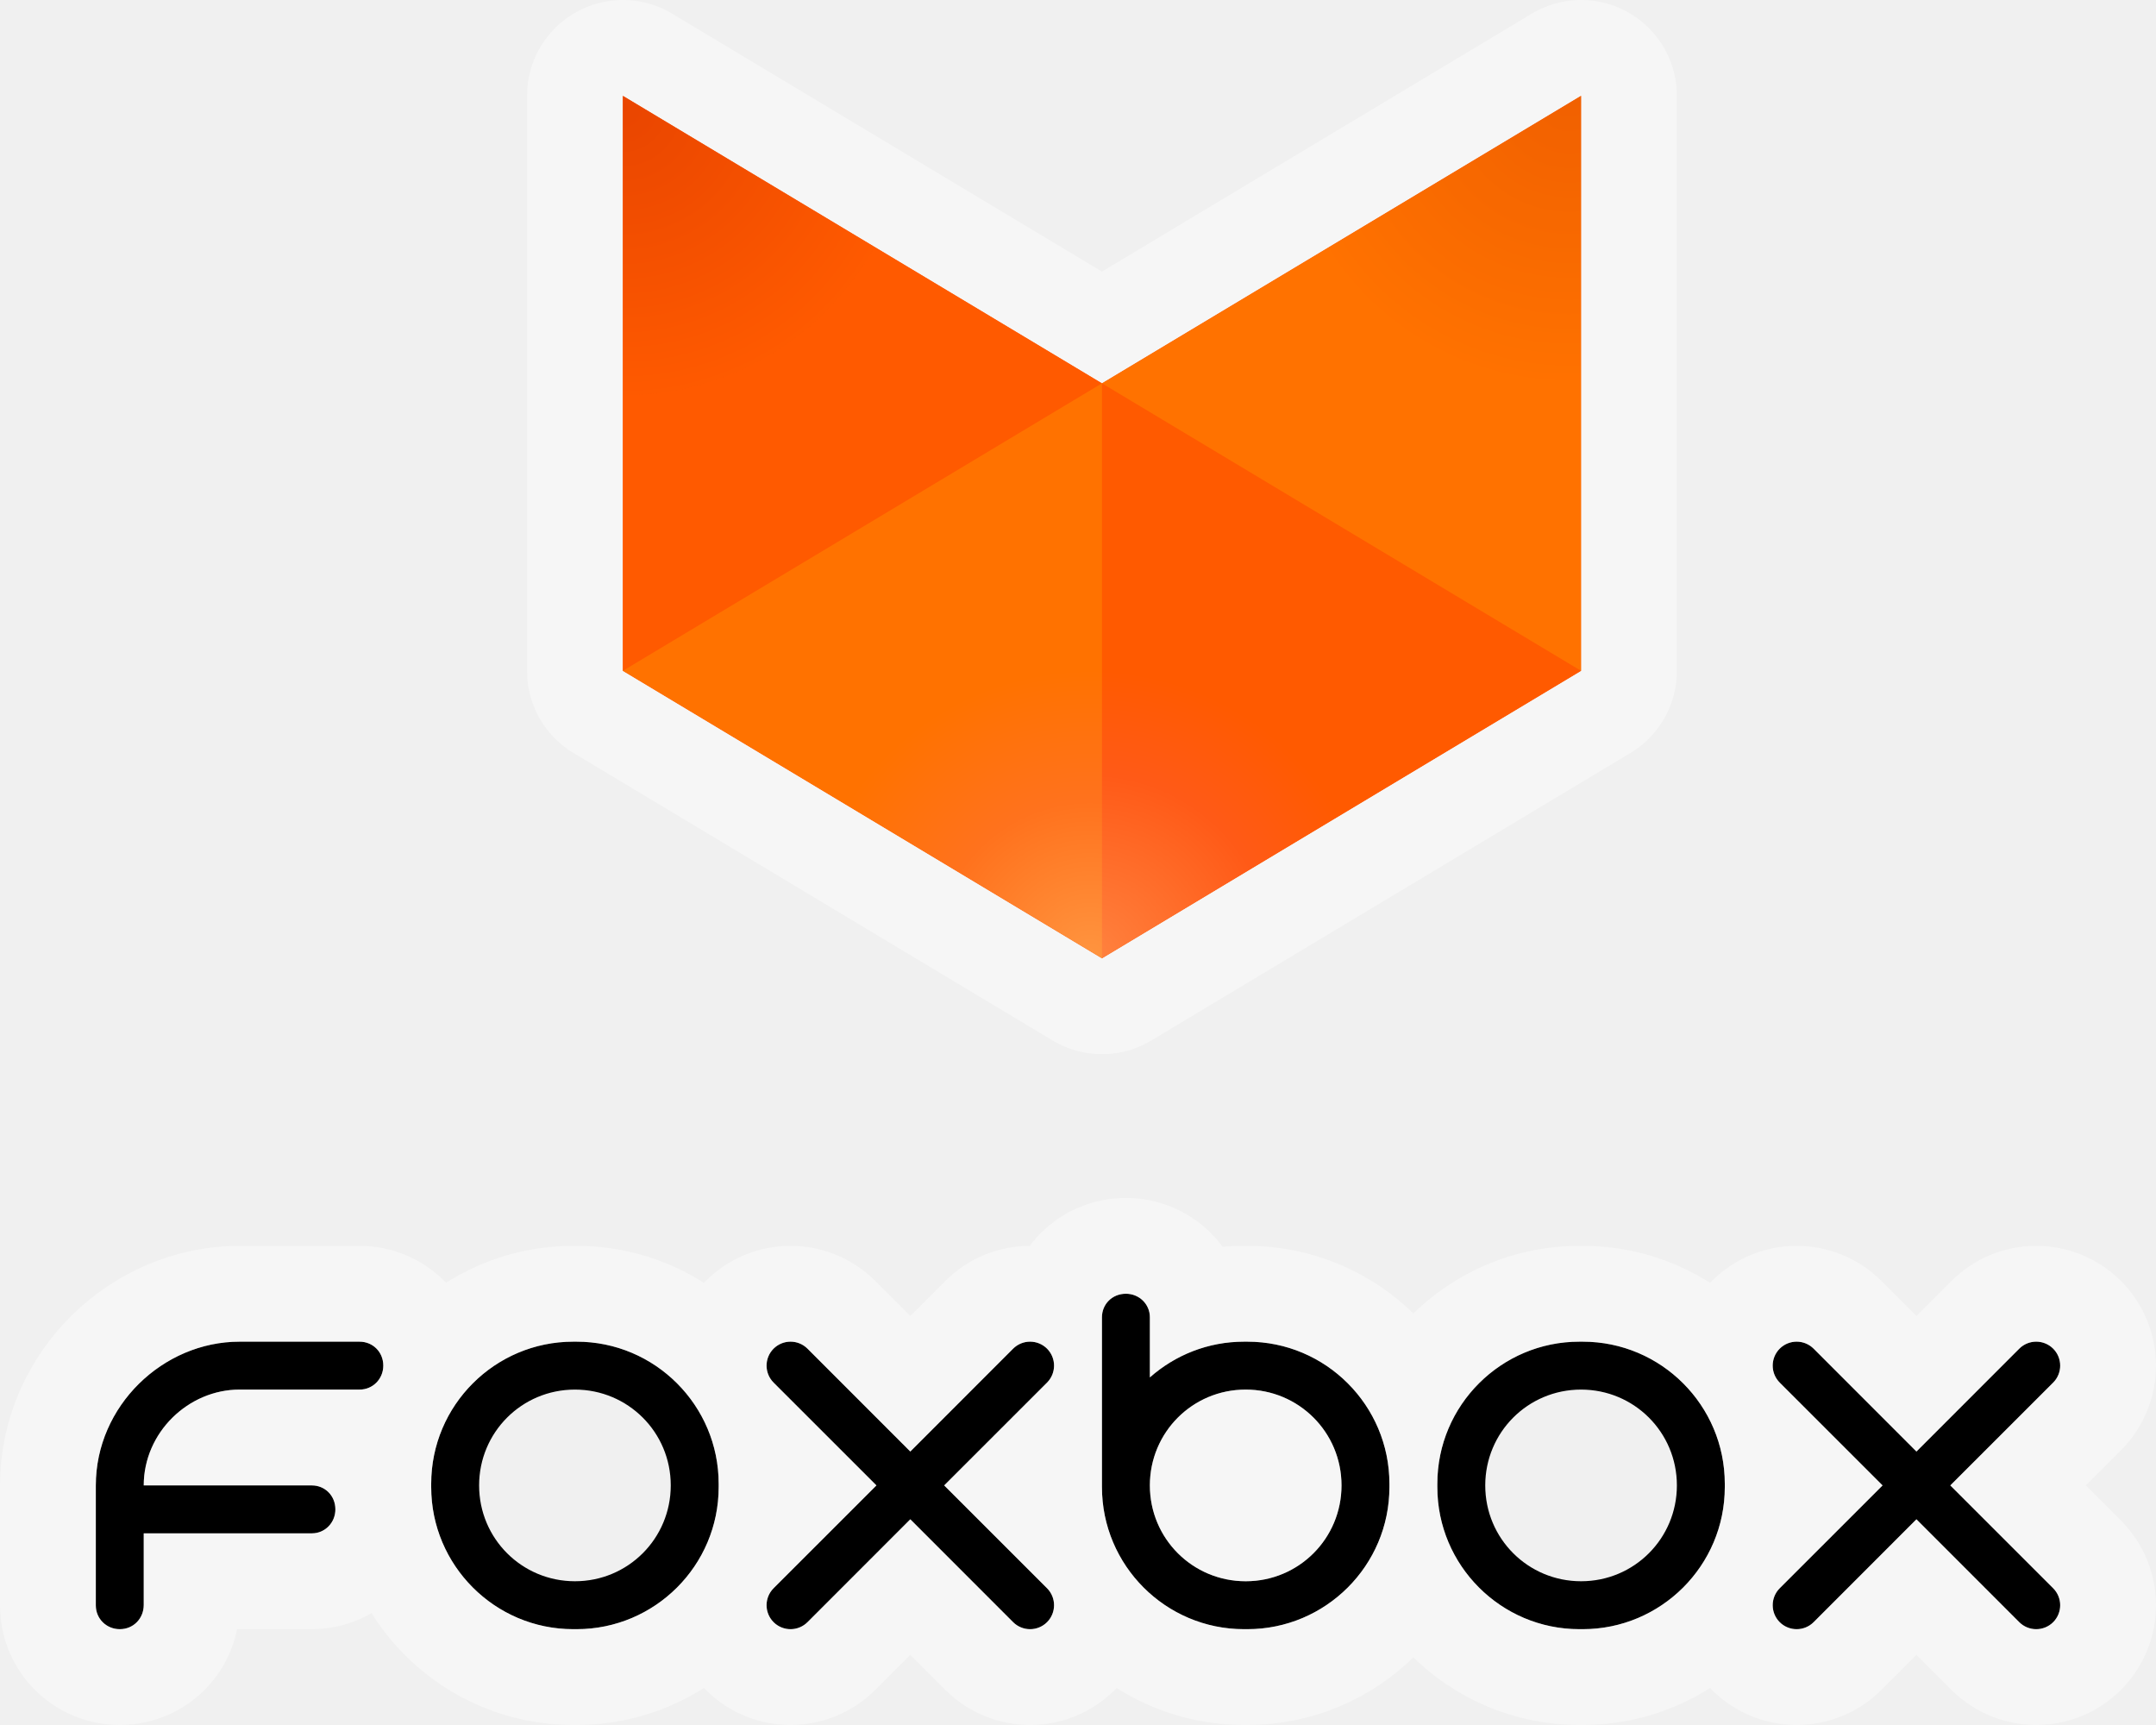
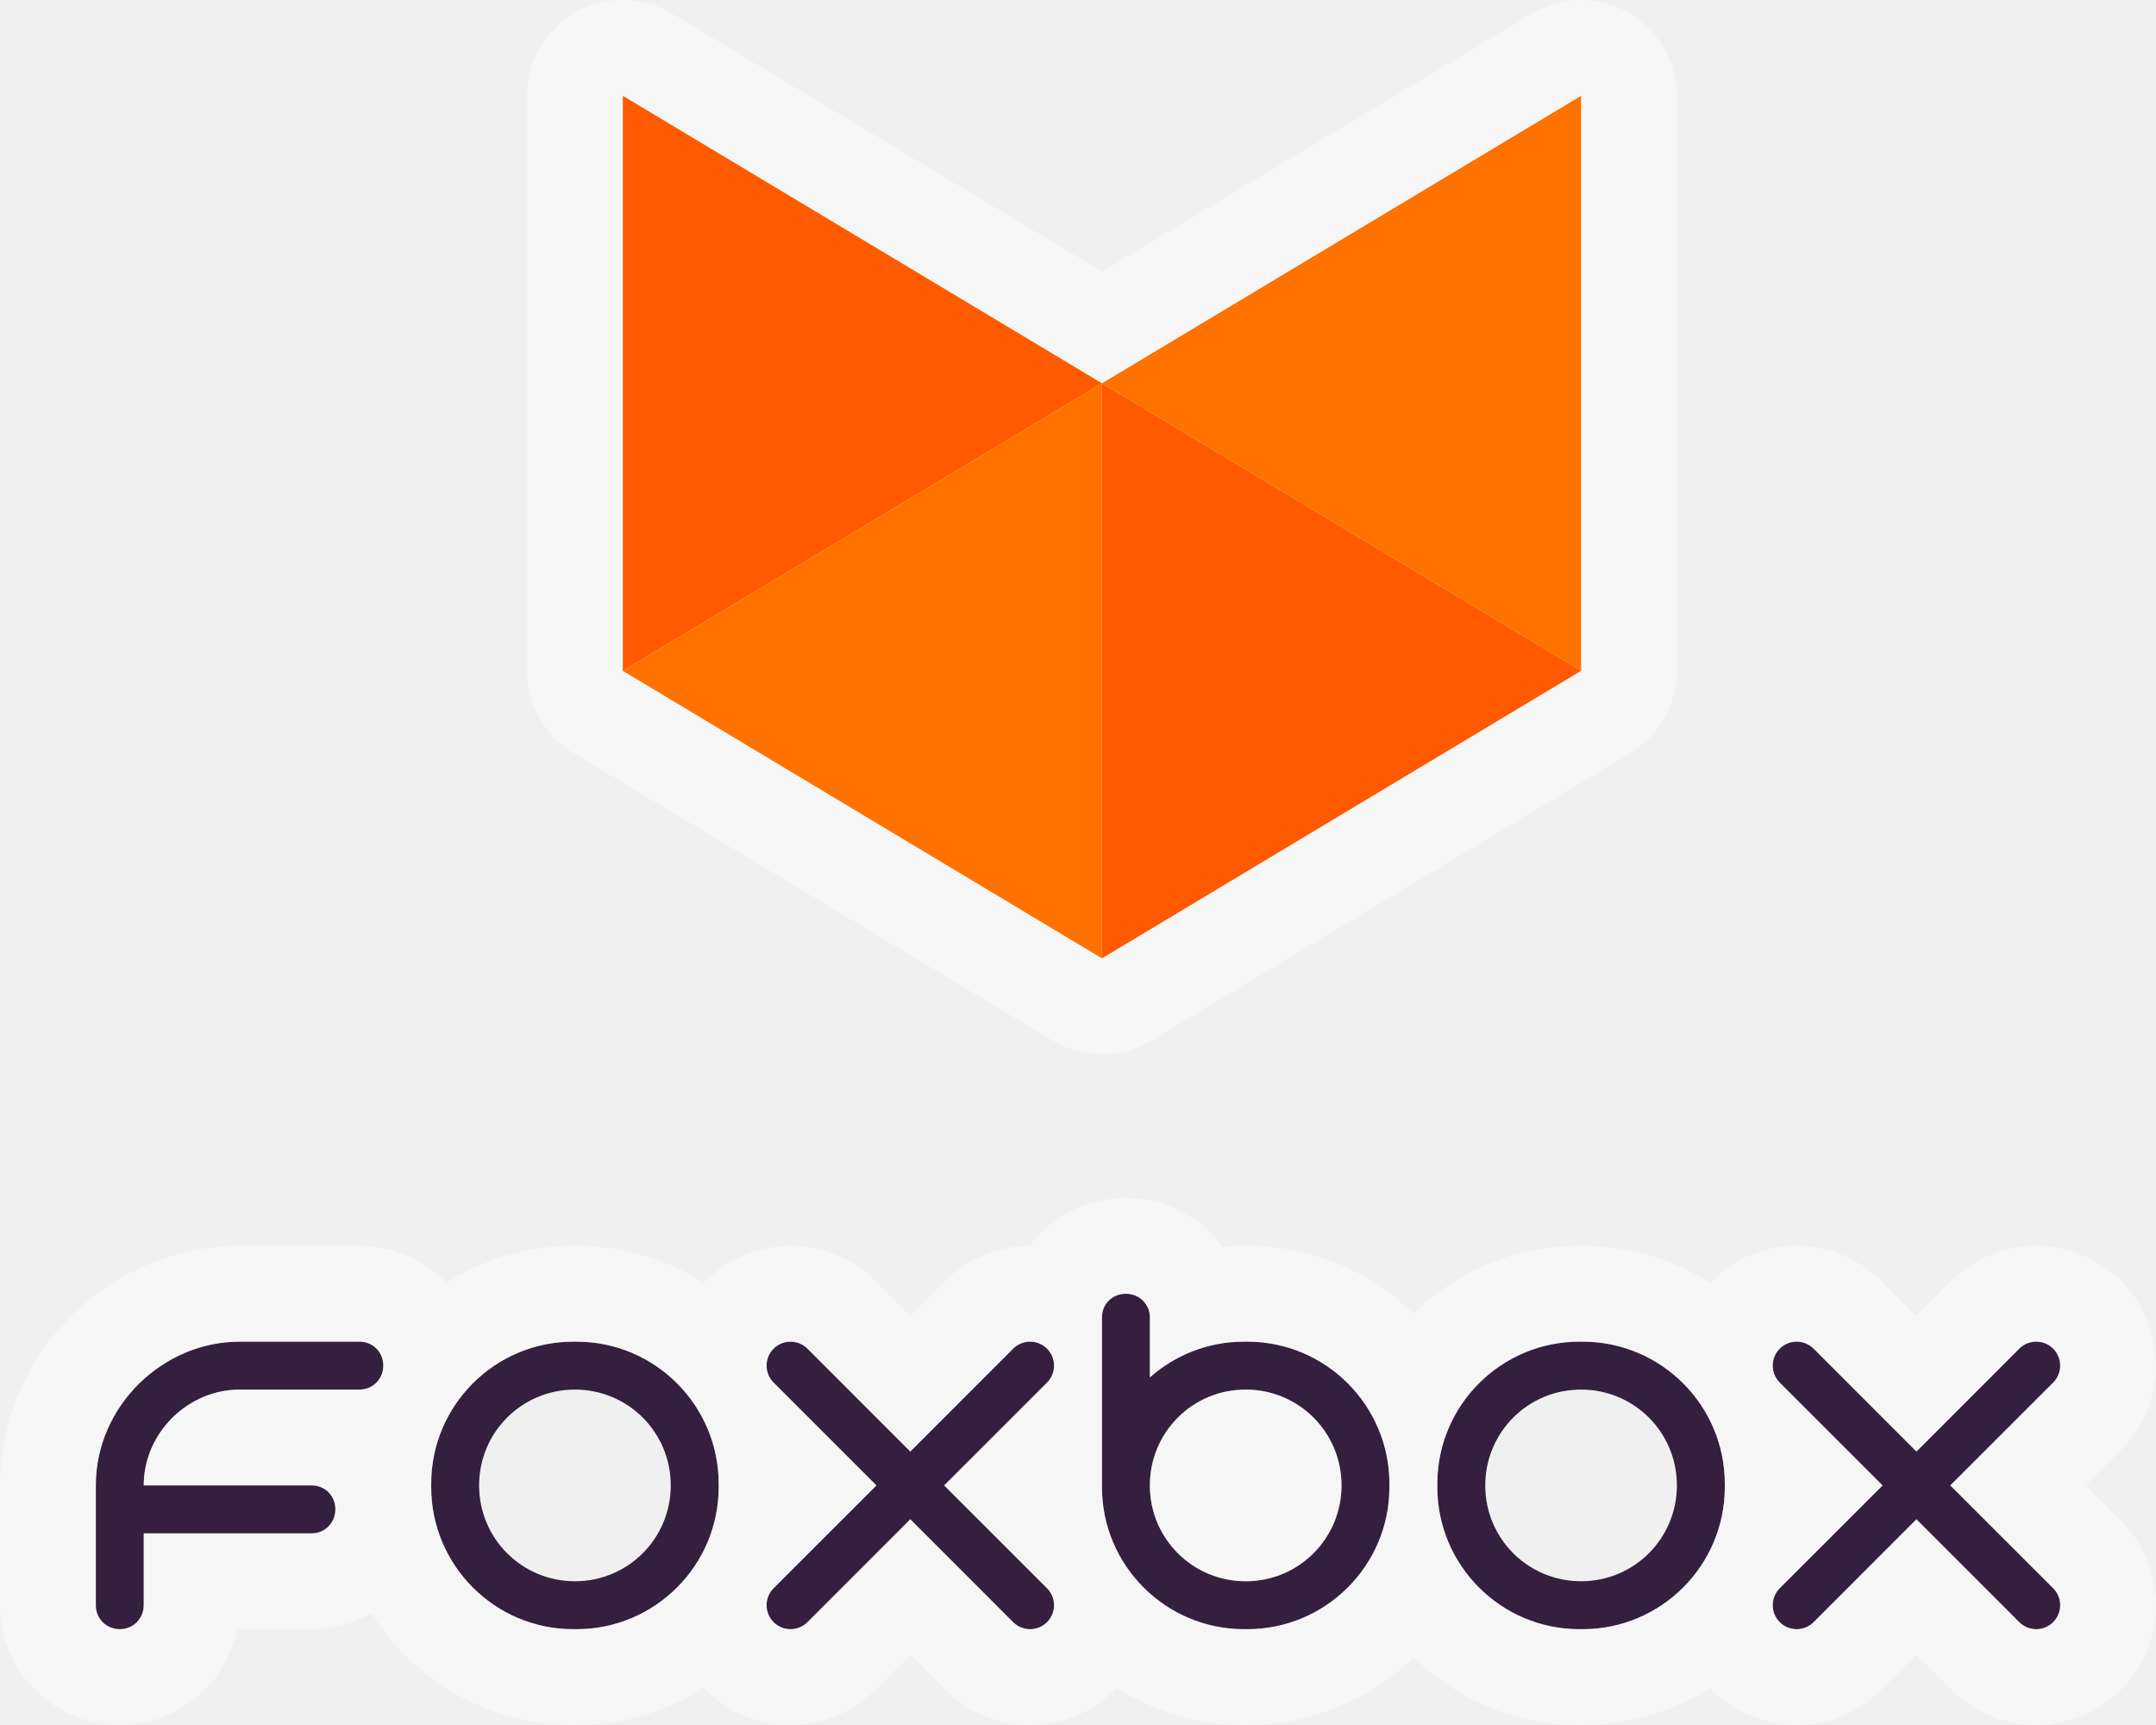
<svg xmlns="http://www.w3.org/2000/svg" xmlns:xlink="http://www.w3.org/1999/xlink" width="45px" height="36px" viewBox="0 0 45 36" version="1.1">
  <defs>
-     <polygon id="path-1" points="20 0 10 6 0 0 0 12 10 18 20 12" />
+     <polygon id="path-1" points="31 0 21 6 11 0 11 12 21 18 31 12" />
    <mask id="mask-2" maskContentUnits="userSpaceOnUse" maskUnits="objectBoundingBox" x="-2" y="-2" width="24" height="22">
-       <rect x="-2" y="-2" width="24" height="22" fill="white" />
+       <rect x="9" y="-2" width="24" height="22" fill="white" />
      <use xlink:href="#path-1" fill="black" />
    </mask>
-     <polygon id="path-3" points="20 0 10 6 0 0 0 12 10 18 20 12" />
-     <radialGradient cx="50%" cy="50%" fx="50%" fy="50%" r="50%" id="radialGradient-5">
-       <stop stop-color="#B83A03" offset="0%" />
-       <stop stop-color="#FFFFFF" offset="100%" />
-     </radialGradient>
-     <radialGradient cx="50%" cy="50%" fx="50%" fy="50%" r="50%" id="radialGradient-6">
-       <stop stop-color="#FFFFFF" offset="0%" />
-       <stop stop-color="#000000" offset="100%" />
-     </radialGradient>
-     <path d="M16.293,29 L14.146,26.854 C13.951,26.658 13.951,26.342 14.146,26.146 C14.342,25.951 14.658,25.951 14.854,26.146 L17,28.293 L19.146,26.146 C19.342,25.951 19.658,25.951 19.854,26.146 C20.049,26.342 20.049,26.658 19.854,26.854 L17.707,29 L19.854,31.146 C20.049,31.342 20.049,31.658 19.854,31.854 C19.658,32.049 19.342,32.049 19.146,31.854 L17,29.707 L14.854,31.854 C14.658,32.049 14.342,32.049 14.146,31.854 C13.951,31.658 13.951,31.342 14.146,31.146 L16.293,29 Z M37.293,29 L35.146,26.854 C34.951,26.658 34.951,26.342 35.146,26.146 C35.342,25.951 35.658,25.951 35.854,26.146 L38,28.293 L40.146,26.146 C40.342,25.951 40.658,25.951 40.854,26.146 C41.049,26.342 41.049,26.658 40.854,26.854 L38.707,29 L40.854,31.146 C41.049,31.342 41.049,31.658 40.854,31.854 C40.658,32.049 40.342,32.049 40.146,31.854 L38,29.707 L35.854,31.854 C35.658,32.049 35.342,32.049 35.146,31.854 C34.951,31.658 34.951,31.342 35.146,31.146 L37.293,29 Z M22,26.746 L22,25.49 C22,25.215 21.776,25 21.5,25 C21.212,25 21,25.22 21,25.49 L21,28.982 L21,29.035 C21,30.668 22.327,32 23.965,32 L24.035,32 C25.668,32 27,30.673 27,29.035 L27,28.965 C27,27.332 25.673,26 24.035,26 L23.965,26 C23.212,26 22.524,26.282 22,26.746 Z M1,30 L1,31.495 C1,31.774 0.788,32 0.5,32 C0.224,32 0,31.784 0,31.505 L0,29 C0,27.343 1.399,26 3,26 L5.505,26 C5.778,26 6,26.212 6,26.5 C6,26.776 5.784,27 5.505,27 L3,27 C1.933,27 1.001,27.893 1,29 L4.51,29 C4.78,29 5,29.212 5,29.5 C5,29.776 4.785,30 4.51,30 L1,30 Z M28,28.965 C28,27.327 29.332,26 30.965,26 L31.035,26 C32.673,26 34,27.332 34,28.965 L34,29.035 C34,30.673 32.668,32 31.035,32 L30.965,32 C29.327,32 28,30.668 28,29.035 L28,28.965 Z M29,29 C29,27.895 29.888,27 31,27 C32.105,27 33,27.888 33,29 C33,30.105 32.112,31 31,31 C29.895,31 29,30.112 29,29 Z M22,29 C22,27.895 22.888,27 24,27 C25.105,27 26,27.888 26,29 C26,30.105 25.112,31 24,31 C22.895,31 22,30.112 22,29 Z M7,28.965 C7,27.327 8.332,26 9.965,26 L10.035,26 C11.673,26 13,27.332 13,28.965 L13,29.035 C13,30.673 11.668,32 10.035,32 L9.965,32 C8.327,32 7,30.668 7,29.035 L7,28.965 Z M8,29 C8,27.895 8.888,27 10,27 C11.105,27 12,27.888 12,29 C12,30.105 11.112,31 10,31 C8.895,31 8,30.112 8,29 Z" id="path-7" />
-     <mask id="mask-8" maskContentUnits="userSpaceOnUse" maskUnits="objectBoundingBox" x="-2" y="-2" width="45" height="11">
+     <path d="M16.293,29 L14.146,26.854 C13.951,26.658 13.951,26.342 14.146,26.146 C14.342,25.951 14.658,25.951 14.854,26.146 L17,28.293 L19.146,26.146 C19.342,25.951 19.658,25.951 19.854,26.146 C20.049,26.342 20.049,26.658 19.854,26.854 L17.707,29 L19.854,31.146 C20.049,31.342 20.049,31.658 19.854,31.854 C19.658,32.049 19.342,32.049 19.146,31.854 L17,29.707 L14.854,31.854 C14.658,32.049 14.342,32.049 14.146,31.854 C13.951,31.658 13.951,31.342 14.146,31.146 L16.293,29 Z M37.293,29 L35.146,26.854 C34.951,26.658 34.951,26.342 35.146,26.146 C35.342,25.951 35.658,25.951 35.854,26.146 L38,28.293 L40.146,26.146 C40.342,25.951 40.658,25.951 40.854,26.146 C41.049,26.342 41.049,26.658 40.854,26.854 L38.707,29 L40.854,31.146 C41.049,31.342 41.049,31.658 40.854,31.854 C40.658,32.049 40.342,32.049 40.146,31.854 L38,29.707 L35.854,31.854 C35.658,32.049 35.342,32.049 35.146,31.854 C34.951,31.658 34.951,31.342 35.146,31.146 L37.293,29 Z M22,26.746 L22,25.49 C22,25.215 21.776,25 21.5,25 C21.212,25 21,25.22 21,25.49 L21,28.982 L21,29.035 C21,30.668 22.327,32 23.965,32 L24.035,32 C25.668,32 27,30.673 27,29.035 L27,28.965 C27,27.332 25.673,26 24.035,26 L23.965,26 C23.212,26 22.524,26.282 22,26.746 Z M1,30 L1,31.495 C1,31.774 0.788,32 0.5,32 C0.224,32 0,31.784 0,31.505 L0,29 C0,27.343 1.399,26 3,26 L5.505,26 C5.778,26 6,26.212 6,26.5 C6,26.776 5.784,27 5.505,27 L3,27 C1.933,27 1.001,27.893 1,29 L4.51,29 C4.78,29 5,29.212 5,29.5 C5,29.776 4.785,30 4.51,30 L1,30 Z M28,28.965 C28,27.327 29.332,26 30.965,26 L31.035,26 C32.673,26 34,27.332 34,28.965 L34,29.035 C34,30.673 32.668,32 31.035,32 L30.965,32 C29.327,32 28,30.668 28,29.035 L28,28.965 Z M29,29 C29,27.895 29.888,27 31,27 C32.105,27 33,27.888 33,29 C33,30.105 32.112,31 31,31 C29.895,31 29,30.112 29,29 Z M22,29 C22,27.895 22.888,27 24,27 C25.105,27 26,27.888 26,29 C26,30.105 25.112,31 24,31 C22.895,31 22,30.112 22,29 Z M7,28.965 C7,27.327 8.332,26 9.965,26 L10.035,26 C11.673,26 13,27.332 13,28.965 L13,29.035 C13,30.673 11.668,32 10.035,32 L9.965,32 C8.327,32 7,30.668 7,29.035 L7,28.965 Z M8,29 C8,27.895 8.888,27 10,27 C11.105,27 12,27.888 12,29 C12,30.105 11.112,31 10,31 C8.895,31 8,30.112 8,29 Z" id="path-3" />
+     <mask id="mask-4" maskContentUnits="userSpaceOnUse" maskUnits="objectBoundingBox" x="-2" y="-2" width="45" height="11">
      <rect x="-2" y="23" width="45" height="11" fill="white" />
-       <use xlink:href="#path-7" fill="black" />
+       <use xlink:href="#path-3" fill="black" />
    </mask>
  </defs>
  <g id="Logo-exploration" stroke="none" stroke-width="1" fill="none" fill-rule="evenodd">
-     <g id="Artboard-4" transform="translate(-217, -108)">
-       <g id="Group-2" transform="translate(219, 110)">
-         <g id="Group-4" transform="translate(11, 0)">
-           <use id="Rectangle-15" stroke="#FFFFFF" mask="url(#mask-2)" stroke-width="4" stroke-linecap="round" stroke-linejoin="round" opacity="0.4" xlink:href="#path-1" />
-           <mask id="mask-4" fill="white">
-             <use xlink:href="#path-3" />
-           </mask>
-           <use id="Rectangle-15" fill="#FF5A00" xlink:href="#path-3" />
-           <polygon id="Rectangle-15" fill="#FF5A00" mask="url(#mask-4)" points="10 6 20 12 10 18" />
-           <polygon id="Rectangle-15" fill="#FF5A00" mask="url(#mask-4)" points="0 0 10 6 0 12" />
-           <polygon id="Rectangle-15" fill="#FF7200" mask="url(#mask-4)" points="10 6 0 12 10 18" />
-           <polygon id="Rectangle-15" fill="#FF7200" mask="url(#mask-4)" points="20 0 10 6 20 12" />
-           <circle id="Oval-5" fill-opacity="0.2" fill="url(#radialGradient-5)" style="mix-blend-mode: multiply;" mask="url(#mask-4)" cx="19.75" cy="0" r="6" />
-           <circle id="Oval-5" fill-opacity="0.3" fill="url(#radialGradient-5)" style="mix-blend-mode: multiply;" mask="url(#mask-4)" cx="-8.8817842e-16" cy="0.25" r="6" />
-           <circle id="Oval-5" fill-opacity="0.25" fill="url(#radialGradient-6)" style="mix-blend-mode: lighten;" mask="url(#mask-4)" cx="9.75" cy="18" r="6" />
-         </g>
-         <g id="Combined-Shape">
-           <use fill="#000000" fill-rule="evenodd" xlink:href="#path-7" />
-           <use stroke-opacity="0.4" stroke="#FFFFFF" mask="url(#mask-8)" stroke-width="4" stroke-linejoin="bevel" xlink:href="#path-7" />
+     <g id="Artboard-4" transform="translate(-357, -108)">
+       <g id="Group-2" transform="translate(359, 110)">
+         <g id="Group">
+           <g id="Group-4">
+             <g id="Group-3">
+               <g id="Group-5">
+                 <use id="Rectangle-15" stroke="#FFFFFF" mask="url(#mask-2)" stroke-width="4" stroke-linecap="round" stroke-linejoin="round" opacity="0.4" xlink:href="#path-1" />
+                 <polygon id="Rectangle-15" fill="#FF5A00" points="21 6 31 12 21 18" />
+                 <polygon id="Rectangle-15" fill="#FF5A00" points="11 0 21 6 11 12" />
+                 <polygon id="Rectangle-15" fill="#FF7200" points="21 6 11 12 21 18" />
+                 <polygon id="Rectangle-15" fill="#FF7200" points="31 0 21 6 31 12" />
+                 <g id="Combined-Shape">
+                   <use fill="#341F3E" fill-rule="evenodd" xlink:href="#path-3" />
+                   <use stroke-opacity="0.4" stroke="#FFFFFF" mask="url(#mask-4)" stroke-width="4" stroke-linejoin="bevel" xlink:href="#path-3" />
+                 </g>
+               </g>
+             </g>
+           </g>
        </g>
      </g>
    </g>
  </g>
</svg>
